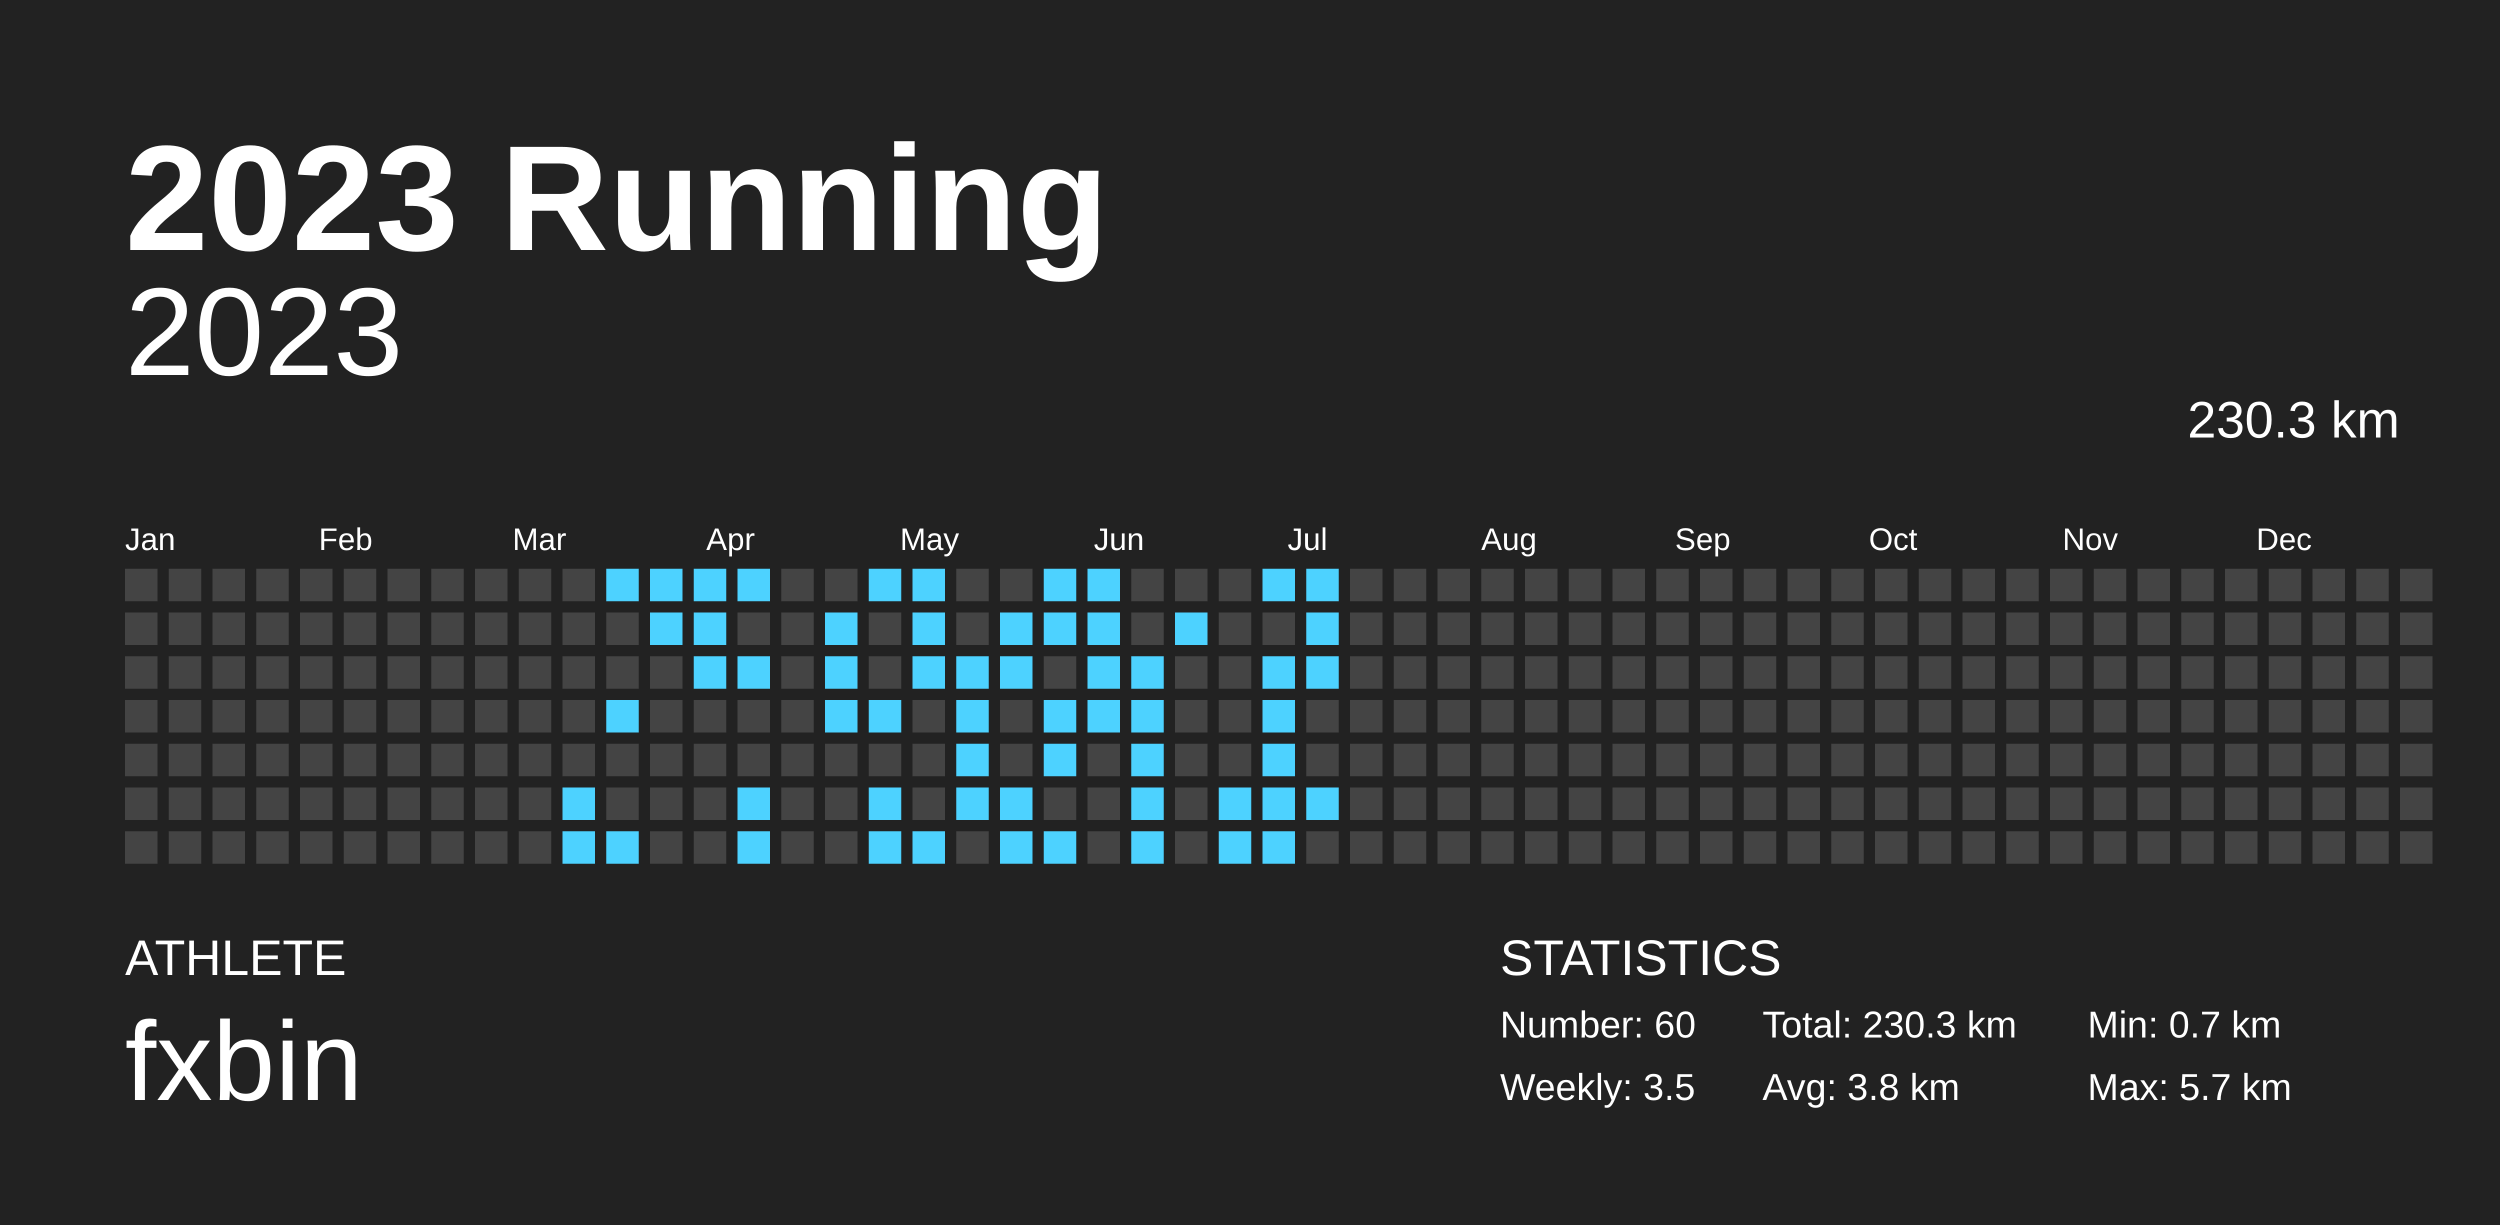
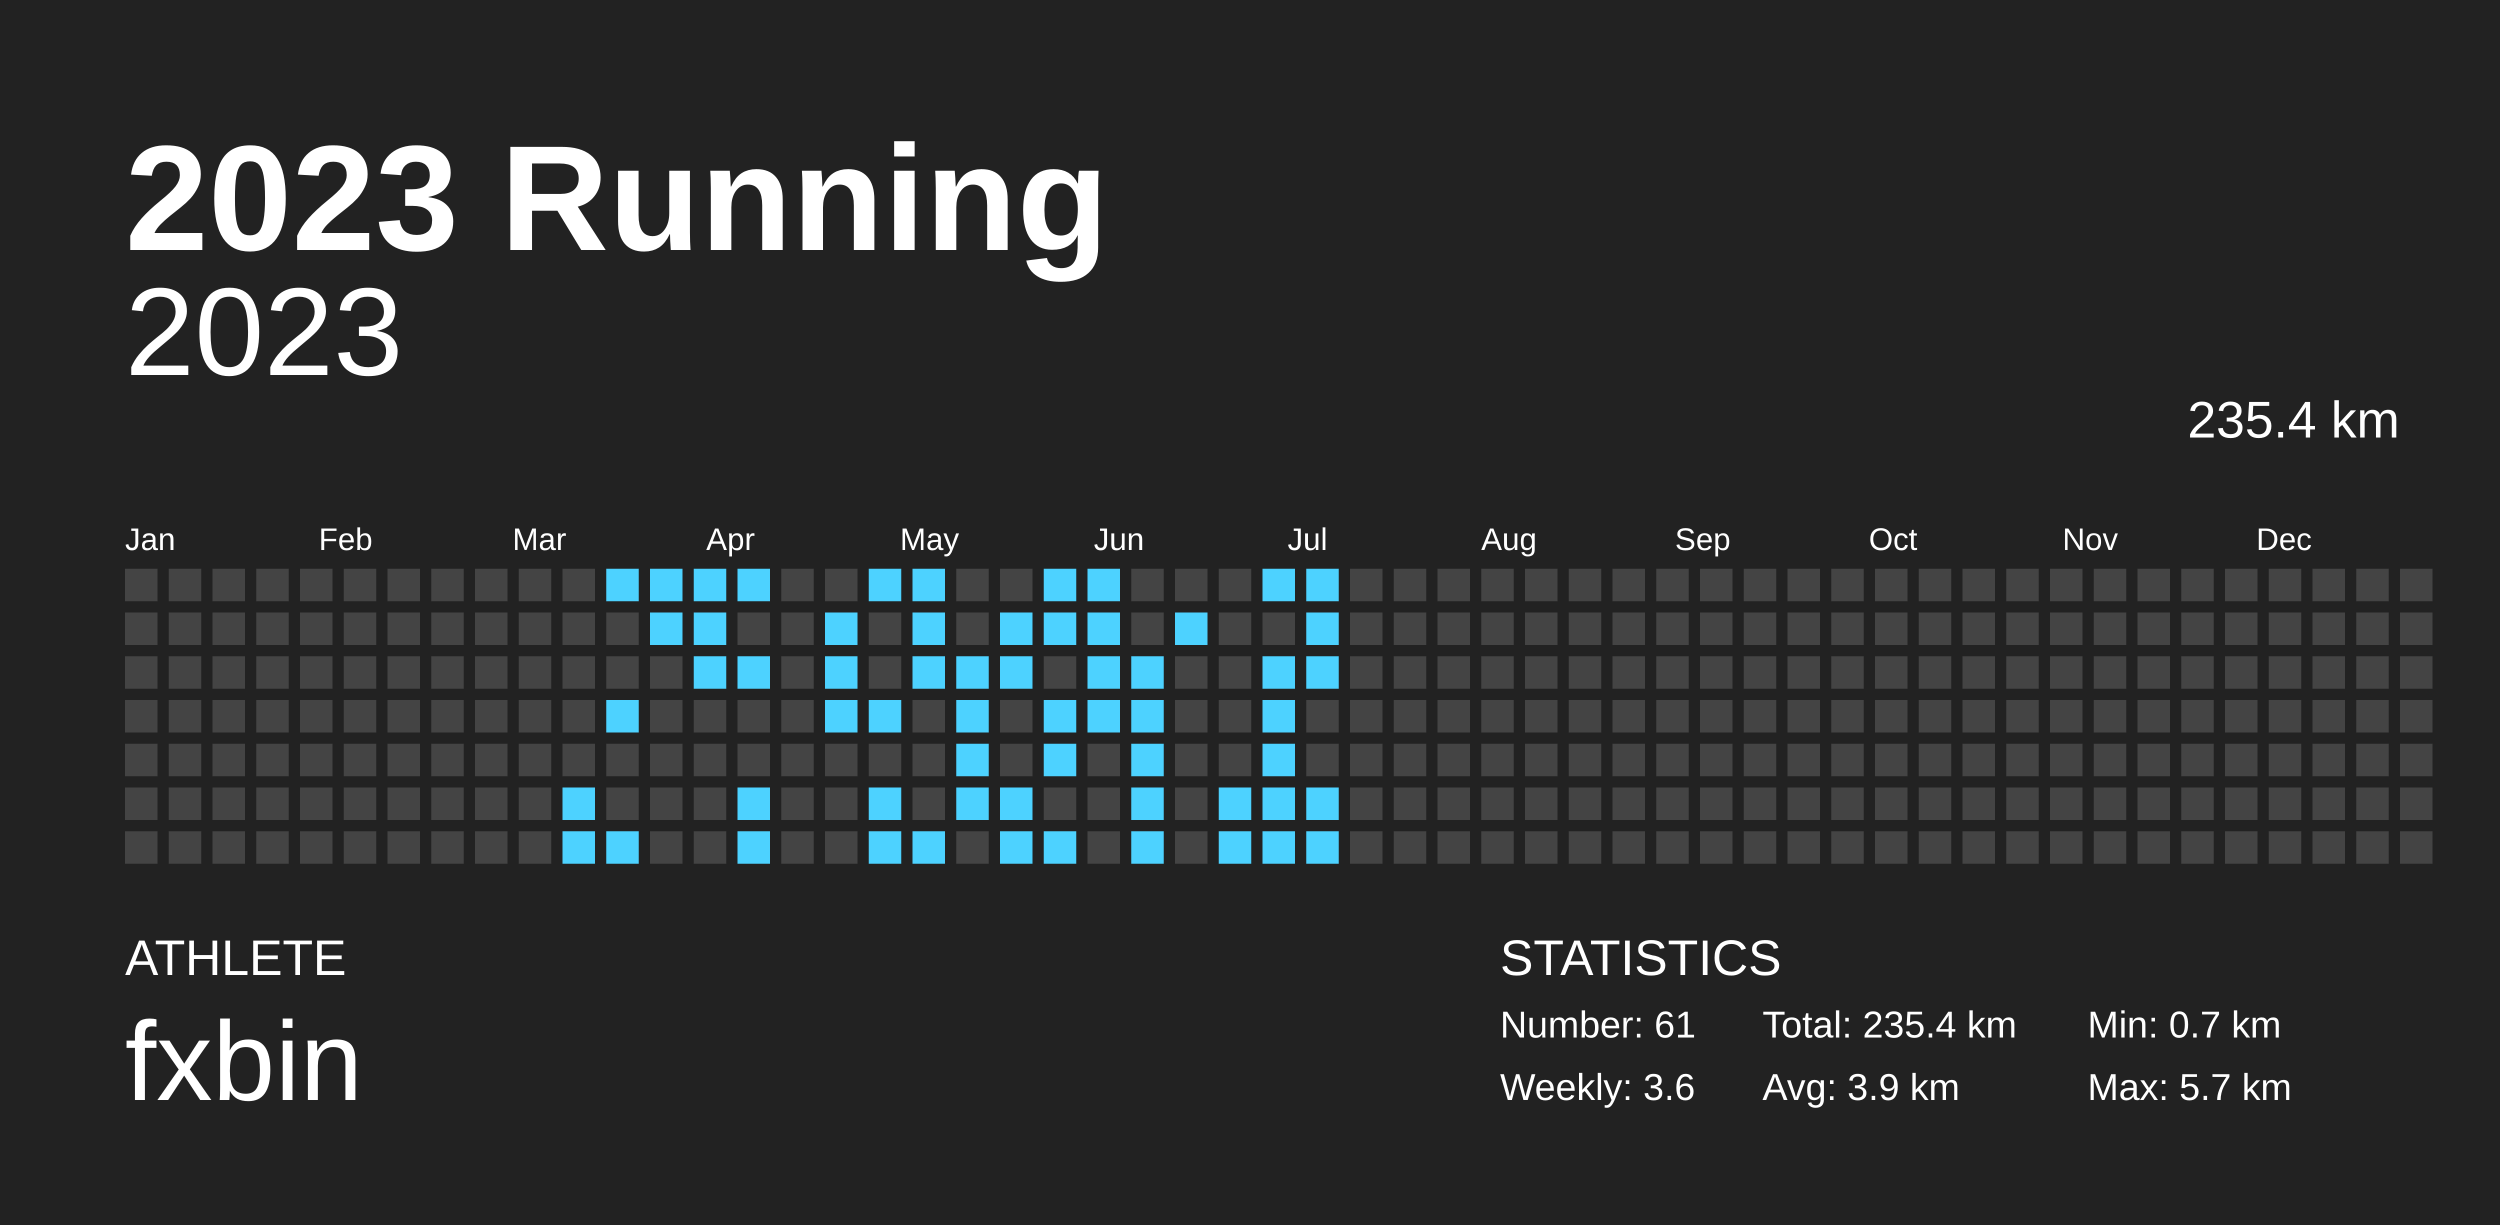
<svg xmlns="http://www.w3.org/2000/svg" baseProfile="full" height="98mm" version="1.1" viewBox="0,0,200,98" width="200mm">
  <defs />
  <rect fill="#222222" height="98" width="200" x="0" y="0" />
  <text fill="#FFFFFF" style="font-size:12px; font-family:Arial; font-weight:bold;" x="10" y="20">2023 Running</text>
  <text fill="#FFFFFF" style="font-size:4px; font-family:Arial" x="10" y="78">ATHLETE</text>
  <text fill="#FFFFFF" style="font-size:9px; font-family:Arial" x="10" y="88">fxbin</text>
  <text fill="#FFFFFF" style="font-size:4px; font-family:Arial" x="120" y="78">STATISTICS</text>
-   <text fill="#FFFFFF" style="font-size:3px; font-family:Arial" x="120" y="83">Number: 60</text>
-   <text fill="#FFFFFF" style="font-size:3px; font-family:Arial" x="120" y="88">Weekly: 3.5</text>
-   <text fill="#FFFFFF" style="font-size:3px; font-family:Arial" x="141" y="83">Total: 230.3 km</text>
-   <text fill="#FFFFFF" style="font-size:3px; font-family:Arial" x="141" y="88">Avg: 3.8 km</text>
+   <text fill="#FFFFFF" style="font-size:3px; font-family:Arial" x="120" y="83">Number: 61</text>
+   <text fill="#FFFFFF" style="font-size:3px; font-family:Arial" x="120" y="88">Weekly: 3.6</text>
+   <text fill="#FFFFFF" style="font-size:3px; font-family:Arial" x="141" y="83">Total: 235.4 km</text>
+   <text fill="#FFFFFF" style="font-size:3px; font-family:Arial" x="141" y="88">Avg: 3.9 km</text>
  <text fill="#FFFFFF" style="font-size:3px; font-family:Arial" x="167" y="83">Min: 0.7 km</text>
  <text fill="#FFFFFF" style="font-size:3px; font-family:Arial" x="167" y="88">Max: 5.7 km</text>
  <text alignment-baseline="hanging" fill="#FFFFFF" style="font-size:10.0px; font-family:Arial;" x="10" y="30">2023</text>
-   <text alignment-baseline="hanging" fill="#FFFFFF" style="font-size:4.125px; font-family:Arial;" x="175" y="35">230.3 km</text>
+   <text alignment-baseline="hanging" fill="#FFFFFF" style="font-size:4.125px; font-family:Arial;" x="175" y="35">235.4 km</text>
  <text fill="#FFFFFF" style="font-size:2.5px; font-family:Arial" x="10.0" y="44">Jan</text>
  <text fill="#FFFFFF" style="font-size:2.5px; font-family:Arial" x="25.5" y="44">Feb</text>
  <text fill="#FFFFFF" style="font-size:2.5px; font-family:Arial" x="41.0" y="44">Mar</text>
  <text fill="#FFFFFF" style="font-size:2.5px; font-family:Arial" x="56.5" y="44">Apr</text>
  <text fill="#FFFFFF" style="font-size:2.5px; font-family:Arial" x="72.0" y="44">May</text>
  <text fill="#FFFFFF" style="font-size:2.5px; font-family:Arial" x="87.5" y="44">Jun</text>
  <text fill="#FFFFFF" style="font-size:2.5px; font-family:Arial" x="103.0" y="44">Jul</text>
  <text fill="#FFFFFF" style="font-size:2.5px; font-family:Arial" x="118.5" y="44">Aug</text>
  <text fill="#FFFFFF" style="font-size:2.5px; font-family:Arial" x="134.0" y="44">Sep</text>
  <text fill="#FFFFFF" style="font-size:2.5px; font-family:Arial" x="149.5" y="44">Oct</text>
  <text fill="#FFFFFF" style="font-size:2.5px; font-family:Arial" x="165.0" y="44">Nov</text>
  <text fill="#FFFFFF" style="font-size:2.5px; font-family:Arial" x="180.5" y="44">Dec</text>
  <rect fill="#444444" height="2.6" width="2.6" x="10.0" y="45.5" />
  <rect fill="#444444" height="2.6" width="2.6" x="10.0" y="49.0" />
  <rect fill="#444444" height="2.6" width="2.6" x="10.0" y="52.5" />
  <rect fill="#444444" height="2.6" width="2.6" x="10.0" y="56.0" />
  <rect fill="#444444" height="2.6" width="2.6" x="10.0" y="59.5" />
  <rect fill="#444444" height="2.6" width="2.6" x="10.0" y="63.0" />
  <rect fill="#444444" height="2.6" width="2.6" x="10.0" y="66.5" />
  <rect fill="#444444" height="2.6" width="2.6" x="13.5" y="45.5" />
  <rect fill="#444444" height="2.6" width="2.6" x="13.5" y="49.0" />
  <rect fill="#444444" height="2.6" width="2.6" x="13.5" y="52.5" />
  <rect fill="#444444" height="2.6" width="2.6" x="13.5" y="56.0" />
  <rect fill="#444444" height="2.6" width="2.6" x="13.5" y="59.5" />
  <rect fill="#444444" height="2.6" width="2.6" x="13.5" y="63.0" />
  <rect fill="#444444" height="2.6" width="2.6" x="13.5" y="66.5" />
  <rect fill="#444444" height="2.6" width="2.6" x="17.0" y="45.5" />
  <rect fill="#444444" height="2.6" width="2.6" x="17.0" y="49.0" />
  <rect fill="#444444" height="2.6" width="2.6" x="17.0" y="52.5" />
  <rect fill="#444444" height="2.6" width="2.6" x="17.0" y="56.0" />
  <rect fill="#444444" height="2.6" width="2.6" x="17.0" y="59.5" />
  <rect fill="#444444" height="2.6" width="2.6" x="17.0" y="63.0" />
  <rect fill="#444444" height="2.6" width="2.6" x="17.0" y="66.5" />
  <rect fill="#444444" height="2.6" width="2.6" x="20.5" y="45.5" />
  <rect fill="#444444" height="2.6" width="2.6" x="20.5" y="49.0" />
  <rect fill="#444444" height="2.6" width="2.6" x="20.5" y="52.5" />
  <rect fill="#444444" height="2.6" width="2.6" x="20.5" y="56.0" />
  <rect fill="#444444" height="2.6" width="2.6" x="20.5" y="59.5" />
  <rect fill="#444444" height="2.6" width="2.6" x="20.5" y="63.0" />
  <rect fill="#444444" height="2.6" width="2.6" x="20.5" y="66.5" />
  <rect fill="#444444" height="2.6" width="2.6" x="24.0" y="45.5" />
  <rect fill="#444444" height="2.6" width="2.6" x="24.0" y="49.0" />
  <rect fill="#444444" height="2.6" width="2.6" x="24.0" y="52.5" />
  <rect fill="#444444" height="2.6" width="2.6" x="24.0" y="56.0" />
  <rect fill="#444444" height="2.6" width="2.6" x="24.0" y="59.5" />
  <rect fill="#444444" height="2.6" width="2.6" x="24.0" y="63.0" />
  <rect fill="#444444" height="2.6" width="2.6" x="24.0" y="66.5" />
  <rect fill="#444444" height="2.6" width="2.6" x="27.5" y="45.5" />
  <rect fill="#444444" height="2.6" width="2.6" x="27.5" y="49.0" />
  <rect fill="#444444" height="2.6" width="2.6" x="27.5" y="52.5" />
  <rect fill="#444444" height="2.6" width="2.6" x="27.5" y="56.0" />
  <rect fill="#444444" height="2.6" width="2.6" x="27.5" y="59.5" />
  <rect fill="#444444" height="2.6" width="2.6" x="27.5" y="63.0" />
  <rect fill="#444444" height="2.6" width="2.6" x="27.5" y="66.5" />
  <rect fill="#444444" height="2.6" width="2.6" x="31.0" y="45.5" />
  <rect fill="#444444" height="2.6" width="2.6" x="31.0" y="49.0" />
  <rect fill="#444444" height="2.6" width="2.6" x="31.0" y="52.5" />
  <rect fill="#444444" height="2.6" width="2.6" x="31.0" y="56.0" />
  <rect fill="#444444" height="2.6" width="2.6" x="31.0" y="59.5" />
  <rect fill="#444444" height="2.6" width="2.6" x="31.0" y="63.0" />
  <rect fill="#444444" height="2.6" width="2.6" x="31.0" y="66.5" />
  <rect fill="#444444" height="2.6" width="2.6" x="34.5" y="45.5" />
  <rect fill="#444444" height="2.6" width="2.6" x="34.5" y="49.0" />
  <rect fill="#444444" height="2.6" width="2.6" x="34.5" y="52.5" />
  <rect fill="#444444" height="2.6" width="2.6" x="34.5" y="56.0" />
  <rect fill="#444444" height="2.6" width="2.6" x="34.5" y="59.5" />
  <rect fill="#444444" height="2.6" width="2.6" x="34.5" y="63.0" />
  <rect fill="#444444" height="2.6" width="2.6" x="34.5" y="66.5" />
  <rect fill="#444444" height="2.6" width="2.6" x="38.0" y="45.5" />
  <rect fill="#444444" height="2.6" width="2.6" x="38.0" y="49.0" />
  <rect fill="#444444" height="2.6" width="2.6" x="38.0" y="52.5" />
  <rect fill="#444444" height="2.6" width="2.6" x="38.0" y="56.0" />
  <rect fill="#444444" height="2.6" width="2.6" x="38.0" y="59.5" />
  <rect fill="#444444" height="2.6" width="2.6" x="38.0" y="63.0" />
  <rect fill="#444444" height="2.6" width="2.6" x="38.0" y="66.5" />
  <rect fill="#444444" height="2.6" width="2.6" x="41.5" y="45.5" />
  <rect fill="#444444" height="2.6" width="2.6" x="41.5" y="49.0" />
  <rect fill="#444444" height="2.6" width="2.6" x="41.5" y="52.5" />
  <rect fill="#444444" height="2.6" width="2.6" x="41.5" y="56.0" />
  <rect fill="#444444" height="2.6" width="2.6" x="41.5" y="59.5" />
  <rect fill="#444444" height="2.6" width="2.6" x="41.5" y="63.0" />
  <rect fill="#444444" height="2.6" width="2.6" x="41.5" y="66.5" />
  <rect fill="#444444" height="2.6" width="2.6" x="45.0" y="45.5" />
  <rect fill="#444444" height="2.6" width="2.6" x="45.0" y="49.0" />
  <rect fill="#444444" height="2.6" width="2.6" x="45.0" y="52.5" />
  <rect fill="#444444" height="2.6" width="2.6" x="45.0" y="56.0" />
  <rect fill="#444444" height="2.6" width="2.6" x="45.0" y="59.5" />
  <rect fill="#4dd2ff" height="2.6" width="2.6" x="45.0" y="63.0" />
  <rect fill="#4dd2ff" height="2.6" width="2.6" x="45.0" y="66.5" />
  <rect fill="#4dd2ff" height="2.6" width="2.6" x="48.5" y="45.5" />
  <rect fill="#444444" height="2.6" width="2.6" x="48.5" y="49.0" />
  <rect fill="#444444" height="2.6" width="2.6" x="48.5" y="52.5" />
  <rect fill="#4dd2ff" height="2.6" width="2.6" x="48.5" y="56.0" />
  <rect fill="#444444" height="2.6" width="2.6" x="48.5" y="59.5" />
  <rect fill="#444444" height="2.6" width="2.6" x="48.5" y="63.0" />
  <rect fill="#4dd2ff" height="2.6" width="2.6" x="48.5" y="66.5" />
  <rect fill="#4dd2ff" height="2.6" width="2.6" x="52.0" y="45.5" />
  <rect fill="#4dd2ff" height="2.6" width="2.6" x="52.0" y="49.0" />
  <rect fill="#444444" height="2.6" width="2.6" x="52.0" y="52.5" />
  <rect fill="#444444" height="2.6" width="2.6" x="52.0" y="56.0" />
  <rect fill="#444444" height="2.6" width="2.6" x="52.0" y="59.5" />
  <rect fill="#444444" height="2.6" width="2.6" x="52.0" y="63.0" />
  <rect fill="#444444" height="2.6" width="2.6" x="52.0" y="66.5" />
  <rect fill="#4dd2ff" height="2.6" width="2.6" x="55.5" y="45.5" />
  <rect fill="#4dd2ff" height="2.6" width="2.6" x="55.5" y="49.0" />
  <rect fill="#4dd2ff" height="2.6" width="2.6" x="55.5" y="52.5" />
  <rect fill="#444444" height="2.6" width="2.6" x="55.5" y="56.0" />
  <rect fill="#444444" height="2.6" width="2.6" x="55.5" y="59.5" />
  <rect fill="#444444" height="2.6" width="2.6" x="55.5" y="63.0" />
  <rect fill="#444444" height="2.6" width="2.6" x="55.5" y="66.5" />
  <rect fill="#4dd2ff" height="2.6" width="2.6" x="59.0" y="45.5" />
  <rect fill="#444444" height="2.6" width="2.6" x="59.0" y="49.0" />
  <rect fill="#4dd2ff" height="2.6" width="2.6" x="59.0" y="52.5" />
  <rect fill="#444444" height="2.6" width="2.6" x="59.0" y="56.0" />
  <rect fill="#444444" height="2.6" width="2.6" x="59.0" y="59.5" />
  <rect fill="#4dd2ff" height="2.6" width="2.6" x="59.0" y="63.0" />
  <rect fill="#4dd2ff" height="2.6" width="2.6" x="59.0" y="66.5" />
  <rect fill="#444444" height="2.6" width="2.6" x="62.5" y="45.5" />
  <rect fill="#444444" height="2.6" width="2.6" x="62.5" y="49.0" />
  <rect fill="#444444" height="2.6" width="2.6" x="62.5" y="52.5" />
  <rect fill="#444444" height="2.6" width="2.6" x="62.5" y="56.0" />
  <rect fill="#444444" height="2.6" width="2.6" x="62.5" y="59.5" />
  <rect fill="#444444" height="2.6" width="2.6" x="62.5" y="63.0" />
  <rect fill="#444444" height="2.6" width="2.6" x="62.5" y="66.5" />
  <rect fill="#444444" height="2.6" width="2.6" x="66.0" y="45.5" />
  <rect fill="#4dd2ff" height="2.6" width="2.6" x="66.0" y="49.0" />
  <rect fill="#4dd2ff" height="2.6" width="2.6" x="66.0" y="52.5" />
  <rect fill="#4dd2ff" height="2.6" width="2.6" x="66.0" y="56.0" />
  <rect fill="#444444" height="2.6" width="2.6" x="66.0" y="59.5" />
  <rect fill="#444444" height="2.6" width="2.6" x="66.0" y="63.0" />
  <rect fill="#444444" height="2.6" width="2.6" x="66.0" y="66.5" />
  <rect fill="#4dd2ff" height="2.6" width="2.6" x="69.5" y="45.5" />
  <rect fill="#444444" height="2.6" width="2.6" x="69.5" y="49.0" />
  <rect fill="#444444" height="2.6" width="2.6" x="69.5" y="52.5" />
  <rect fill="#4dd2ff" height="2.6" width="2.6" x="69.5" y="56.0" />
  <rect fill="#444444" height="2.6" width="2.6" x="69.5" y="59.5" />
  <rect fill="#4dd2ff" height="2.6" width="2.6" x="69.5" y="63.0" />
  <rect fill="#4dd2ff" height="2.6" width="2.6" x="69.5" y="66.5" />
  <rect fill="#4dd2ff" height="2.6" width="2.6" x="73.0" y="45.5" />
  <rect fill="#4dd2ff" height="2.6" width="2.6" x="73.0" y="49.0" />
  <rect fill="#4dd2ff" height="2.6" width="2.6" x="73.0" y="52.5" />
  <rect fill="#444444" height="2.6" width="2.6" x="73.0" y="56.0" />
  <rect fill="#444444" height="2.6" width="2.6" x="73.0" y="59.5" />
  <rect fill="#444444" height="2.6" width="2.6" x="73.0" y="63.0" />
  <rect fill="#4dd2ff" height="2.6" width="2.6" x="73.0" y="66.5" />
  <rect fill="#444444" height="2.6" width="2.6" x="76.5" y="45.5" />
  <rect fill="#444444" height="2.6" width="2.6" x="76.5" y="49.0" />
  <rect fill="#4dd2ff" height="2.6" width="2.6" x="76.5" y="52.5" />
  <rect fill="#4dd2ff" height="2.6" width="2.6" x="76.5" y="56.0" />
  <rect fill="#4dd2ff" height="2.6" width="2.6" x="76.5" y="59.5" />
  <rect fill="#4dd2ff" height="2.6" width="2.6" x="76.5" y="63.0" />
  <rect fill="#444444" height="2.6" width="2.6" x="76.5" y="66.5" />
  <rect fill="#444444" height="2.6" width="2.6" x="80.0" y="45.5" />
  <rect fill="#4dd2ff" height="2.6" width="2.6" x="80.0" y="49.0" />
  <rect fill="#4dd2ff" height="2.6" width="2.6" x="80.0" y="52.5" />
  <rect fill="#444444" height="2.6" width="2.6" x="80.0" y="56.0" />
  <rect fill="#444444" height="2.6" width="2.6" x="80.0" y="59.5" />
  <rect fill="#4dd2ff" height="2.6" width="2.6" x="80.0" y="63.0" />
  <rect fill="#4dd2ff" height="2.6" width="2.6" x="80.0" y="66.5" />
  <rect fill="#4dd2ff" height="2.6" width="2.6" x="83.5" y="45.5" />
  <rect fill="#4dd2ff" height="2.6" width="2.6" x="83.5" y="49.0" />
  <rect fill="#444444" height="2.6" width="2.6" x="83.5" y="52.5" />
  <rect fill="#4dd2ff" height="2.6" width="2.6" x="83.5" y="56.0" />
  <rect fill="#4dd2ff" height="2.6" width="2.6" x="83.5" y="59.5" />
  <rect fill="#444444" height="2.6" width="2.6" x="83.5" y="63.0" />
  <rect fill="#4dd2ff" height="2.6" width="2.6" x="83.5" y="66.5" />
  <rect fill="#4dd2ff" height="2.6" width="2.6" x="87.0" y="45.5" />
  <rect fill="#4dd2ff" height="2.6" width="2.6" x="87.0" y="49.0" />
  <rect fill="#4dd2ff" height="2.6" width="2.6" x="87.0" y="52.5" />
  <rect fill="#4dd2ff" height="2.6" width="2.6" x="87.0" y="56.0" />
  <rect fill="#444444" height="2.6" width="2.6" x="87.0" y="59.5" />
  <rect fill="#444444" height="2.6" width="2.6" x="87.0" y="63.0" />
  <rect fill="#444444" height="2.6" width="2.6" x="87.0" y="66.5" />
  <rect fill="#444444" height="2.6" width="2.6" x="90.5" y="45.5" />
  <rect fill="#444444" height="2.6" width="2.6" x="90.5" y="49.0" />
  <rect fill="#4dd2ff" height="2.6" width="2.6" x="90.5" y="52.5" />
  <rect fill="#4dd2ff" height="2.6" width="2.6" x="90.5" y="56.0" />
  <rect fill="#4dd2ff" height="2.6" width="2.6" x="90.5" y="59.5" />
  <rect fill="#4dd2ff" height="2.6" width="2.6" x="90.5" y="63.0" />
  <rect fill="#4dd2ff" height="2.6" width="2.6" x="90.5" y="66.5" />
  <rect fill="#444444" height="2.6" width="2.6" x="94.0" y="45.5" />
  <rect fill="#4dd2ff" height="2.6" width="2.6" x="94.0" y="49.0" />
  <rect fill="#444444" height="2.6" width="2.6" x="94.0" y="52.5" />
  <rect fill="#444444" height="2.6" width="2.6" x="94.0" y="56.0" />
  <rect fill="#444444" height="2.6" width="2.6" x="94.0" y="59.5" />
  <rect fill="#444444" height="2.6" width="2.6" x="94.0" y="63.0" />
  <rect fill="#444444" height="2.6" width="2.6" x="94.0" y="66.5" />
  <rect fill="#444444" height="2.6" width="2.6" x="97.5" y="45.5" />
  <rect fill="#444444" height="2.6" width="2.6" x="97.5" y="49.0" />
  <rect fill="#444444" height="2.6" width="2.6" x="97.5" y="52.5" />
  <rect fill="#444444" height="2.6" width="2.6" x="97.5" y="56.0" />
  <rect fill="#444444" height="2.6" width="2.6" x="97.5" y="59.5" />
  <rect fill="#4dd2ff" height="2.6" width="2.6" x="97.5" y="63.0" />
  <rect fill="#4dd2ff" height="2.6" width="2.6" x="97.5" y="66.5" />
  <rect fill="#4dd2ff" height="2.6" width="2.6" x="101.0" y="45.5" />
  <rect fill="#444444" height="2.6" width="2.6" x="101.0" y="49.0" />
  <rect fill="#4dd2ff" height="2.6" width="2.6" x="101.0" y="52.5" />
  <rect fill="#4dd2ff" height="2.6" width="2.6" x="101.0" y="56.0" />
  <rect fill="#4dd2ff" height="2.6" width="2.6" x="101.0" y="59.5" />
  <rect fill="#4dd2ff" height="2.6" width="2.6" x="101.0" y="63.0" />
  <rect fill="#4dd2ff" height="2.6" width="2.6" x="101.0" y="66.5" />
  <rect fill="#4dd2ff" height="2.6" width="2.6" x="104.5" y="45.5" />
  <rect fill="#4dd2ff" height="2.6" width="2.6" x="104.5" y="49.0" />
  <rect fill="#4dd2ff" height="2.6" width="2.6" x="104.5" y="52.5" />
  <rect fill="#444444" height="2.6" width="2.6" x="104.5" y="56.0" />
  <rect fill="#444444" height="2.6" width="2.6" x="104.5" y="59.5" />
  <rect fill="#4dd2ff" height="2.6" width="2.6" x="104.5" y="63.0" />
-   <rect fill="#444444" height="2.6" width="2.6" x="104.5" y="66.5" />
+   <rect fill="#4dd2ff" height="2.6" width="2.6" x="104.5" y="66.5" />
  <rect fill="#444444" height="2.6" width="2.6" x="108.0" y="45.5" />
  <rect fill="#444444" height="2.6" width="2.6" x="108.0" y="49.0" />
  <rect fill="#444444" height="2.6" width="2.6" x="108.0" y="52.5" />
  <rect fill="#444444" height="2.6" width="2.6" x="108.0" y="56.0" />
  <rect fill="#444444" height="2.6" width="2.6" x="108.0" y="59.5" />
  <rect fill="#444444" height="2.6" width="2.6" x="108.0" y="63.0" />
  <rect fill="#444444" height="2.6" width="2.6" x="108.0" y="66.5" />
  <rect fill="#444444" height="2.6" width="2.6" x="111.5" y="45.5" />
  <rect fill="#444444" height="2.6" width="2.6" x="111.5" y="49.0" />
  <rect fill="#444444" height="2.6" width="2.6" x="111.5" y="52.5" />
  <rect fill="#444444" height="2.6" width="2.6" x="111.5" y="56.0" />
  <rect fill="#444444" height="2.6" width="2.6" x="111.5" y="59.5" />
  <rect fill="#444444" height="2.6" width="2.6" x="111.5" y="63.0" />
  <rect fill="#444444" height="2.6" width="2.6" x="111.5" y="66.5" />
  <rect fill="#444444" height="2.6" width="2.6" x="115.0" y="45.5" />
  <rect fill="#444444" height="2.6" width="2.6" x="115.0" y="49.0" />
  <rect fill="#444444" height="2.6" width="2.6" x="115.0" y="52.5" />
  <rect fill="#444444" height="2.6" width="2.6" x="115.0" y="56.0" />
  <rect fill="#444444" height="2.6" width="2.6" x="115.0" y="59.5" />
  <rect fill="#444444" height="2.6" width="2.6" x="115.0" y="63.0" />
  <rect fill="#444444" height="2.6" width="2.6" x="115.0" y="66.5" />
  <rect fill="#444444" height="2.6" width="2.6" x="118.5" y="45.5" />
  <rect fill="#444444" height="2.6" width="2.6" x="118.5" y="49.0" />
  <rect fill="#444444" height="2.6" width="2.6" x="118.5" y="52.5" />
  <rect fill="#444444" height="2.6" width="2.6" x="118.5" y="56.0" />
  <rect fill="#444444" height="2.6" width="2.6" x="118.5" y="59.5" />
  <rect fill="#444444" height="2.6" width="2.6" x="118.5" y="63.0" />
  <rect fill="#444444" height="2.6" width="2.6" x="118.5" y="66.5" />
  <rect fill="#444444" height="2.6" width="2.6" x="122.0" y="45.5" />
  <rect fill="#444444" height="2.6" width="2.6" x="122.0" y="49.0" />
  <rect fill="#444444" height="2.6" width="2.6" x="122.0" y="52.5" />
  <rect fill="#444444" height="2.6" width="2.6" x="122.0" y="56.0" />
  <rect fill="#444444" height="2.6" width="2.6" x="122.0" y="59.5" />
  <rect fill="#444444" height="2.6" width="2.6" x="122.0" y="63.0" />
  <rect fill="#444444" height="2.6" width="2.6" x="122.0" y="66.5" />
  <rect fill="#444444" height="2.6" width="2.6" x="125.5" y="45.5" />
  <rect fill="#444444" height="2.6" width="2.6" x="125.5" y="49.0" />
  <rect fill="#444444" height="2.6" width="2.6" x="125.5" y="52.5" />
  <rect fill="#444444" height="2.6" width="2.6" x="125.5" y="56.0" />
  <rect fill="#444444" height="2.6" width="2.6" x="125.5" y="59.5" />
  <rect fill="#444444" height="2.6" width="2.6" x="125.5" y="63.0" />
  <rect fill="#444444" height="2.6" width="2.6" x="125.5" y="66.5" />
  <rect fill="#444444" height="2.6" width="2.6" x="129.0" y="45.5" />
  <rect fill="#444444" height="2.6" width="2.6" x="129.0" y="49.0" />
  <rect fill="#444444" height="2.6" width="2.6" x="129.0" y="52.5" />
  <rect fill="#444444" height="2.6" width="2.6" x="129.0" y="56.0" />
  <rect fill="#444444" height="2.6" width="2.6" x="129.0" y="59.5" />
  <rect fill="#444444" height="2.6" width="2.6" x="129.0" y="63.0" />
  <rect fill="#444444" height="2.6" width="2.6" x="129.0" y="66.5" />
  <rect fill="#444444" height="2.6" width="2.6" x="132.5" y="45.5" />
  <rect fill="#444444" height="2.6" width="2.6" x="132.5" y="49.0" />
  <rect fill="#444444" height="2.6" width="2.6" x="132.5" y="52.5" />
  <rect fill="#444444" height="2.6" width="2.6" x="132.5" y="56.0" />
  <rect fill="#444444" height="2.6" width="2.6" x="132.5" y="59.5" />
  <rect fill="#444444" height="2.6" width="2.6" x="132.5" y="63.0" />
  <rect fill="#444444" height="2.6" width="2.6" x="132.5" y="66.5" />
  <rect fill="#444444" height="2.6" width="2.6" x="136.0" y="45.5" />
  <rect fill="#444444" height="2.6" width="2.6" x="136.0" y="49.0" />
  <rect fill="#444444" height="2.6" width="2.6" x="136.0" y="52.5" />
  <rect fill="#444444" height="2.6" width="2.6" x="136.0" y="56.0" />
  <rect fill="#444444" height="2.6" width="2.6" x="136.0" y="59.5" />
  <rect fill="#444444" height="2.6" width="2.6" x="136.0" y="63.0" />
  <rect fill="#444444" height="2.6" width="2.6" x="136.0" y="66.5" />
  <rect fill="#444444" height="2.6" width="2.6" x="139.5" y="45.5" />
  <rect fill="#444444" height="2.6" width="2.6" x="139.5" y="49.0" />
  <rect fill="#444444" height="2.6" width="2.6" x="139.5" y="52.5" />
  <rect fill="#444444" height="2.6" width="2.6" x="139.5" y="56.0" />
  <rect fill="#444444" height="2.6" width="2.6" x="139.5" y="59.5" />
  <rect fill="#444444" height="2.6" width="2.6" x="139.5" y="63.0" />
  <rect fill="#444444" height="2.6" width="2.6" x="139.5" y="66.5" />
  <rect fill="#444444" height="2.6" width="2.6" x="143.0" y="45.5" />
  <rect fill="#444444" height="2.6" width="2.6" x="143.0" y="49.0" />
  <rect fill="#444444" height="2.6" width="2.6" x="143.0" y="52.5" />
  <rect fill="#444444" height="2.6" width="2.6" x="143.0" y="56.0" />
  <rect fill="#444444" height="2.6" width="2.6" x="143.0" y="59.5" />
  <rect fill="#444444" height="2.6" width="2.6" x="143.0" y="63.0" />
  <rect fill="#444444" height="2.6" width="2.6" x="143.0" y="66.5" />
  <rect fill="#444444" height="2.6" width="2.6" x="146.5" y="45.5" />
  <rect fill="#444444" height="2.6" width="2.6" x="146.5" y="49.0" />
  <rect fill="#444444" height="2.6" width="2.6" x="146.5" y="52.5" />
  <rect fill="#444444" height="2.6" width="2.6" x="146.5" y="56.0" />
  <rect fill="#444444" height="2.6" width="2.6" x="146.5" y="59.5" />
  <rect fill="#444444" height="2.6" width="2.6" x="146.5" y="63.0" />
  <rect fill="#444444" height="2.6" width="2.6" x="146.5" y="66.5" />
  <rect fill="#444444" height="2.6" width="2.6" x="150.0" y="45.5" />
  <rect fill="#444444" height="2.6" width="2.6" x="150.0" y="49.0" />
  <rect fill="#444444" height="2.6" width="2.6" x="150.0" y="52.5" />
  <rect fill="#444444" height="2.6" width="2.6" x="150.0" y="56.0" />
  <rect fill="#444444" height="2.6" width="2.6" x="150.0" y="59.5" />
  <rect fill="#444444" height="2.6" width="2.6" x="150.0" y="63.0" />
  <rect fill="#444444" height="2.6" width="2.6" x="150.0" y="66.5" />
  <rect fill="#444444" height="2.6" width="2.6" x="153.5" y="45.5" />
  <rect fill="#444444" height="2.6" width="2.6" x="153.5" y="49.0" />
  <rect fill="#444444" height="2.6" width="2.6" x="153.5" y="52.5" />
  <rect fill="#444444" height="2.6" width="2.6" x="153.5" y="56.0" />
  <rect fill="#444444" height="2.6" width="2.6" x="153.5" y="59.5" />
  <rect fill="#444444" height="2.6" width="2.6" x="153.5" y="63.0" />
  <rect fill="#444444" height="2.6" width="2.6" x="153.5" y="66.5" />
  <rect fill="#444444" height="2.6" width="2.6" x="157.0" y="45.5" />
  <rect fill="#444444" height="2.6" width="2.6" x="157.0" y="49.0" />
  <rect fill="#444444" height="2.6" width="2.6" x="157.0" y="52.5" />
  <rect fill="#444444" height="2.6" width="2.6" x="157.0" y="56.0" />
  <rect fill="#444444" height="2.6" width="2.6" x="157.0" y="59.5" />
  <rect fill="#444444" height="2.6" width="2.6" x="157.0" y="63.0" />
  <rect fill="#444444" height="2.6" width="2.6" x="157.0" y="66.5" />
  <rect fill="#444444" height="2.6" width="2.6" x="160.5" y="45.5" />
  <rect fill="#444444" height="2.6" width="2.6" x="160.5" y="49.0" />
  <rect fill="#444444" height="2.6" width="2.6" x="160.5" y="52.5" />
  <rect fill="#444444" height="2.6" width="2.6" x="160.5" y="56.0" />
  <rect fill="#444444" height="2.6" width="2.6" x="160.5" y="59.5" />
  <rect fill="#444444" height="2.6" width="2.6" x="160.5" y="63.0" />
  <rect fill="#444444" height="2.6" width="2.6" x="160.5" y="66.5" />
  <rect fill="#444444" height="2.6" width="2.6" x="164.0" y="45.5" />
  <rect fill="#444444" height="2.6" width="2.6" x="164.0" y="49.0" />
  <rect fill="#444444" height="2.6" width="2.6" x="164.0" y="52.5" />
  <rect fill="#444444" height="2.6" width="2.6" x="164.0" y="56.0" />
  <rect fill="#444444" height="2.6" width="2.6" x="164.0" y="59.5" />
  <rect fill="#444444" height="2.6" width="2.6" x="164.0" y="63.0" />
  <rect fill="#444444" height="2.6" width="2.6" x="164.0" y="66.5" />
  <rect fill="#444444" height="2.6" width="2.6" x="167.5" y="45.5" />
  <rect fill="#444444" height="2.6" width="2.6" x="167.5" y="49.0" />
  <rect fill="#444444" height="2.6" width="2.6" x="167.5" y="52.5" />
  <rect fill="#444444" height="2.6" width="2.6" x="167.5" y="56.0" />
  <rect fill="#444444" height="2.6" width="2.6" x="167.5" y="59.5" />
  <rect fill="#444444" height="2.6" width="2.6" x="167.5" y="63.0" />
  <rect fill="#444444" height="2.6" width="2.6" x="167.5" y="66.5" />
  <rect fill="#444444" height="2.6" width="2.6" x="171.0" y="45.5" />
  <rect fill="#444444" height="2.6" width="2.6" x="171.0" y="49.0" />
  <rect fill="#444444" height="2.6" width="2.6" x="171.0" y="52.5" />
  <rect fill="#444444" height="2.6" width="2.6" x="171.0" y="56.0" />
  <rect fill="#444444" height="2.6" width="2.6" x="171.0" y="59.5" />
  <rect fill="#444444" height="2.6" width="2.6" x="171.0" y="63.0" />
  <rect fill="#444444" height="2.6" width="2.6" x="171.0" y="66.5" />
  <rect fill="#444444" height="2.6" width="2.6" x="174.5" y="45.5" />
  <rect fill="#444444" height="2.6" width="2.6" x="174.5" y="49.0" />
  <rect fill="#444444" height="2.6" width="2.6" x="174.5" y="52.5" />
  <rect fill="#444444" height="2.6" width="2.6" x="174.5" y="56.0" />
  <rect fill="#444444" height="2.6" width="2.6" x="174.5" y="59.5" />
  <rect fill="#444444" height="2.6" width="2.6" x="174.5" y="63.0" />
  <rect fill="#444444" height="2.6" width="2.6" x="174.5" y="66.5" />
  <rect fill="#444444" height="2.6" width="2.6" x="178.0" y="45.5" />
  <rect fill="#444444" height="2.6" width="2.6" x="178.0" y="49.0" />
  <rect fill="#444444" height="2.6" width="2.6" x="178.0" y="52.5" />
  <rect fill="#444444" height="2.6" width="2.6" x="178.0" y="56.0" />
  <rect fill="#444444" height="2.6" width="2.6" x="178.0" y="59.5" />
  <rect fill="#444444" height="2.6" width="2.6" x="178.0" y="63.0" />
  <rect fill="#444444" height="2.6" width="2.6" x="178.0" y="66.5" />
  <rect fill="#444444" height="2.6" width="2.6" x="181.5" y="45.5" />
  <rect fill="#444444" height="2.6" width="2.6" x="181.5" y="49.0" />
  <rect fill="#444444" height="2.6" width="2.6" x="181.5" y="52.5" />
  <rect fill="#444444" height="2.6" width="2.6" x="181.5" y="56.0" />
  <rect fill="#444444" height="2.6" width="2.6" x="181.5" y="59.5" />
  <rect fill="#444444" height="2.6" width="2.6" x="181.5" y="63.0" />
  <rect fill="#444444" height="2.6" width="2.6" x="181.5" y="66.5" />
  <rect fill="#444444" height="2.6" width="2.6" x="185.0" y="45.5" />
  <rect fill="#444444" height="2.6" width="2.6" x="185.0" y="49.0" />
  <rect fill="#444444" height="2.6" width="2.6" x="185.0" y="52.5" />
  <rect fill="#444444" height="2.6" width="2.6" x="185.0" y="56.0" />
  <rect fill="#444444" height="2.6" width="2.6" x="185.0" y="59.5" />
  <rect fill="#444444" height="2.6" width="2.6" x="185.0" y="63.0" />
  <rect fill="#444444" height="2.6" width="2.6" x="185.0" y="66.5" />
  <rect fill="#444444" height="2.6" width="2.6" x="188.5" y="45.5" />
  <rect fill="#444444" height="2.6" width="2.6" x="188.5" y="49.0" />
  <rect fill="#444444" height="2.6" width="2.6" x="188.5" y="52.5" />
  <rect fill="#444444" height="2.6" width="2.6" x="188.5" y="56.0" />
  <rect fill="#444444" height="2.6" width="2.6" x="188.5" y="59.5" />
  <rect fill="#444444" height="2.6" width="2.6" x="188.5" y="63.0" />
  <rect fill="#444444" height="2.6" width="2.6" x="188.5" y="66.5" />
  <rect fill="#444444" height="2.6" width="2.6" x="192.0" y="45.5" />
  <rect fill="#444444" height="2.6" width="2.6" x="192.0" y="49.0" />
  <rect fill="#444444" height="2.6" width="2.6" x="192.0" y="52.5" />
  <rect fill="#444444" height="2.6" width="2.6" x="192.0" y="56.0" />
  <rect fill="#444444" height="2.6" width="2.6" x="192.0" y="59.5" />
  <rect fill="#444444" height="2.6" width="2.6" x="192.0" y="63.0" />
  <rect fill="#444444" height="2.6" width="2.6" x="192.0" y="66.5" />
</svg>
